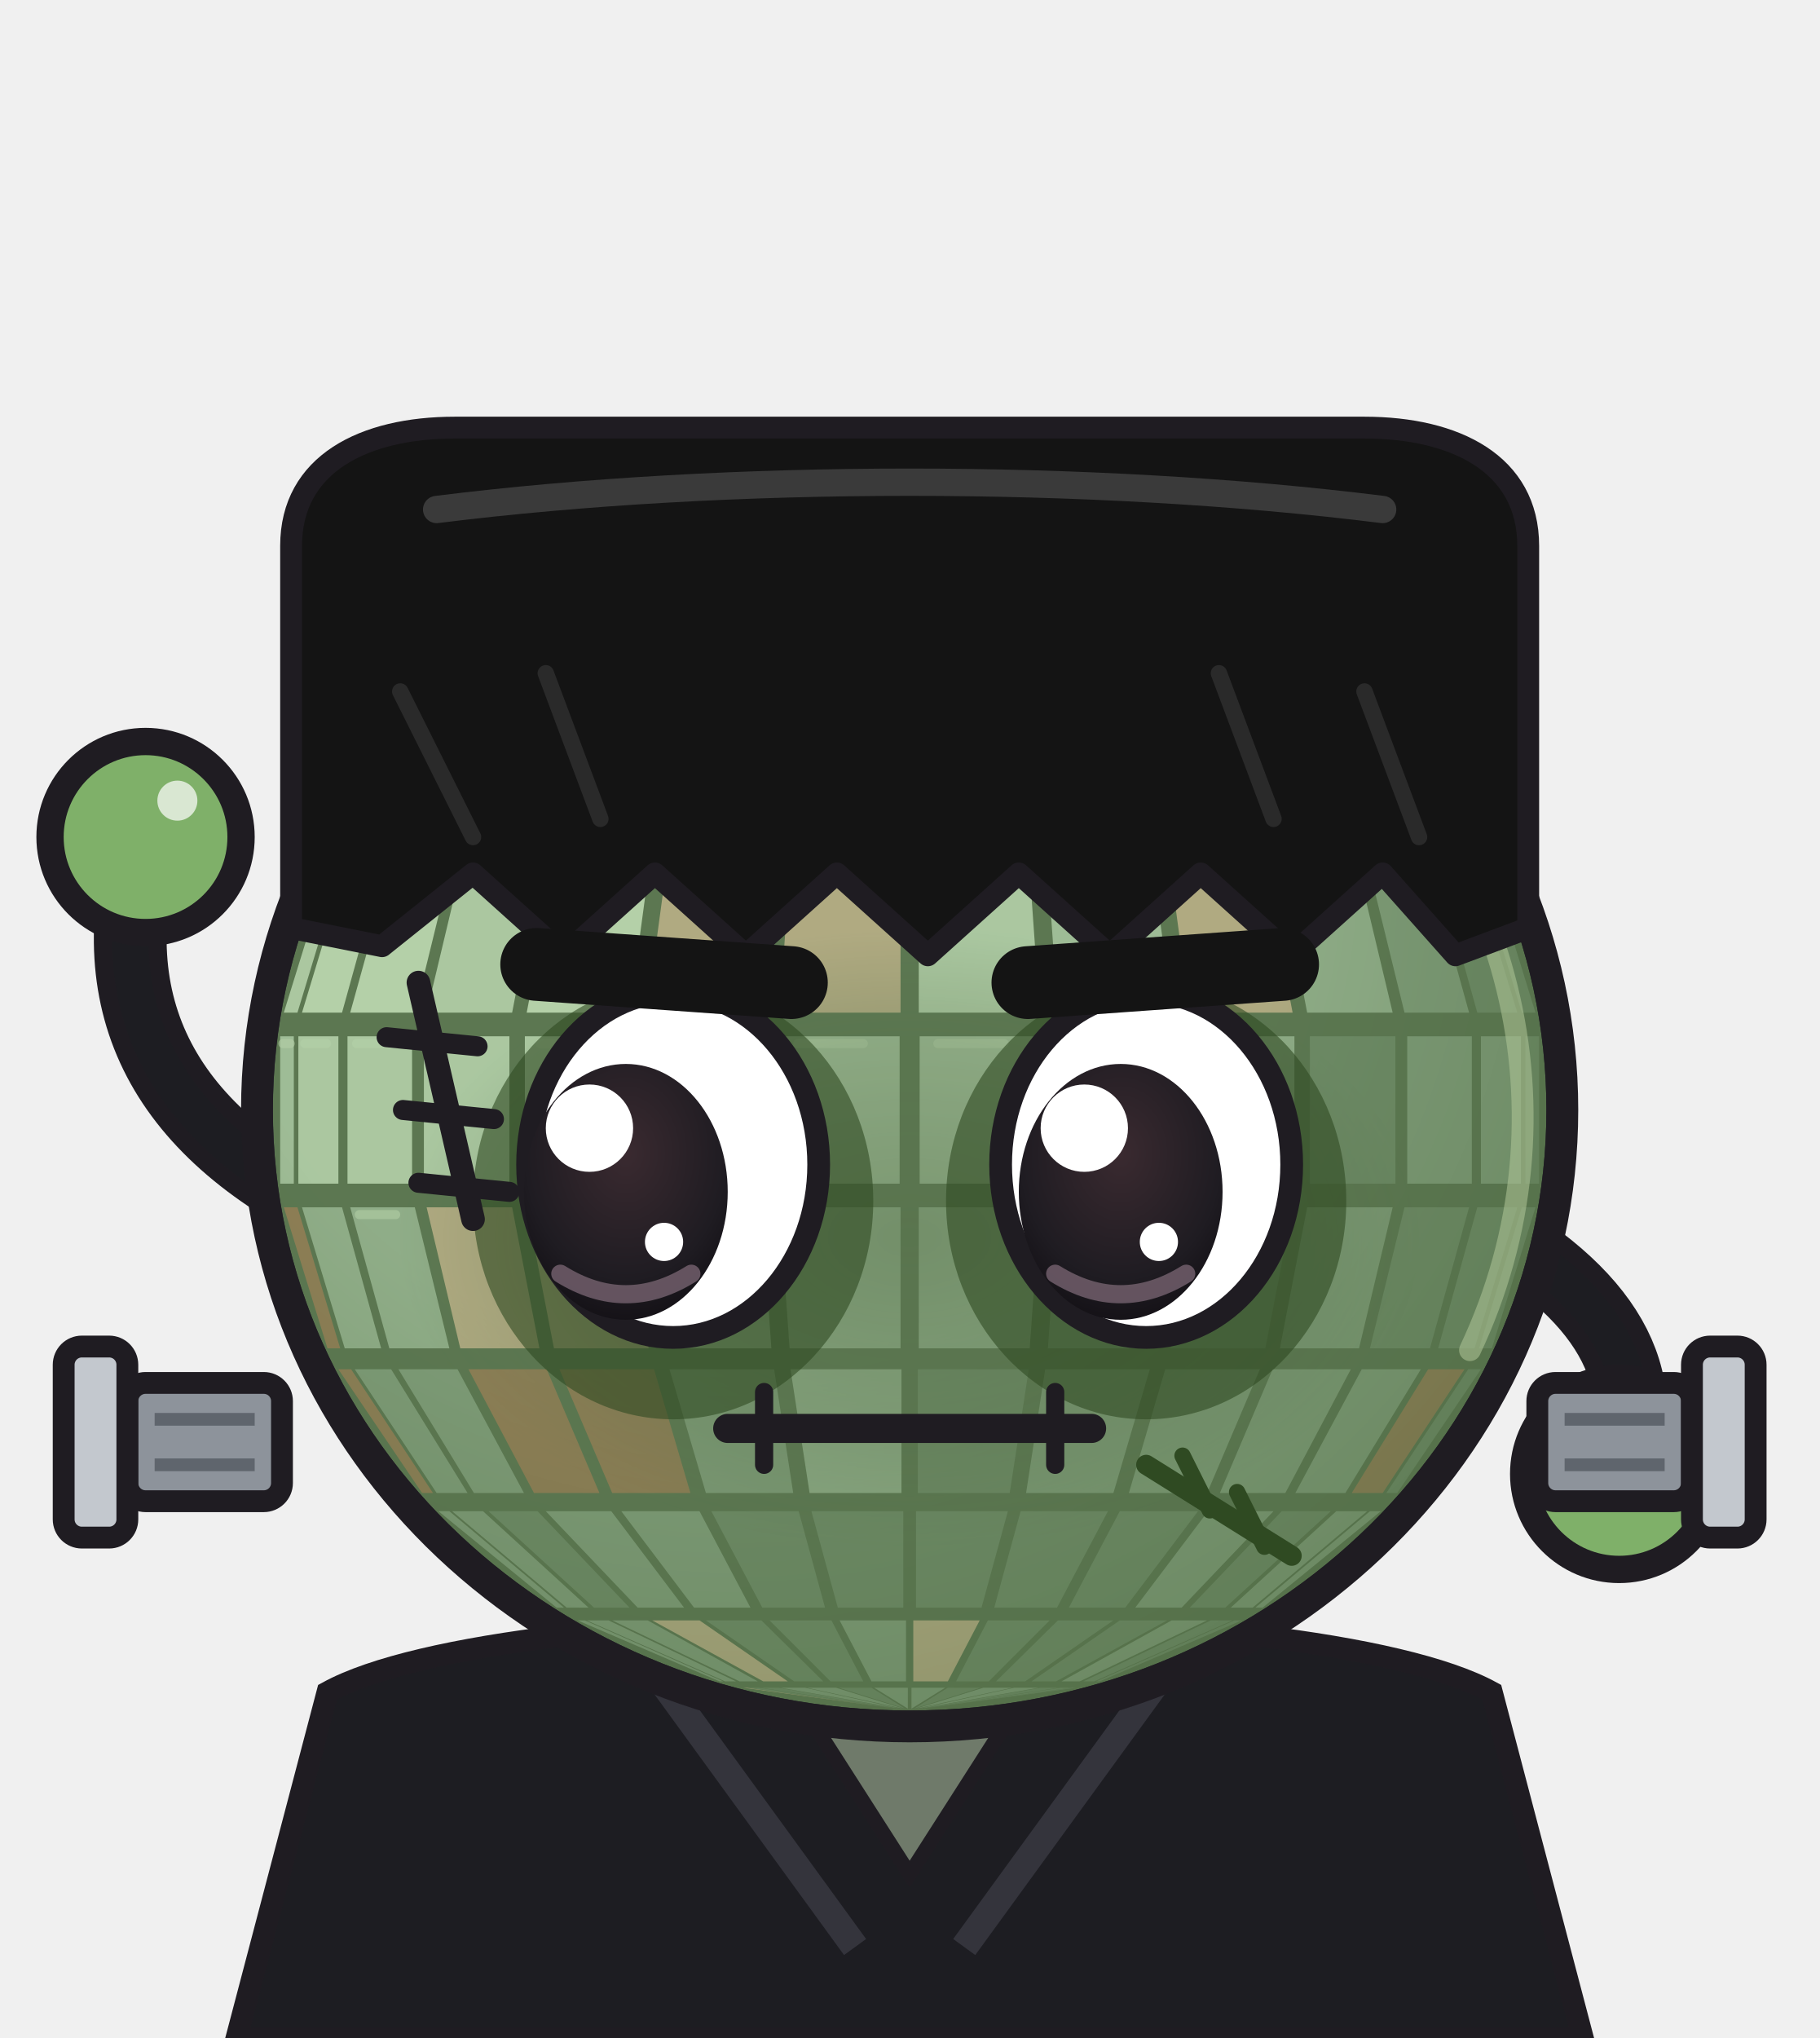
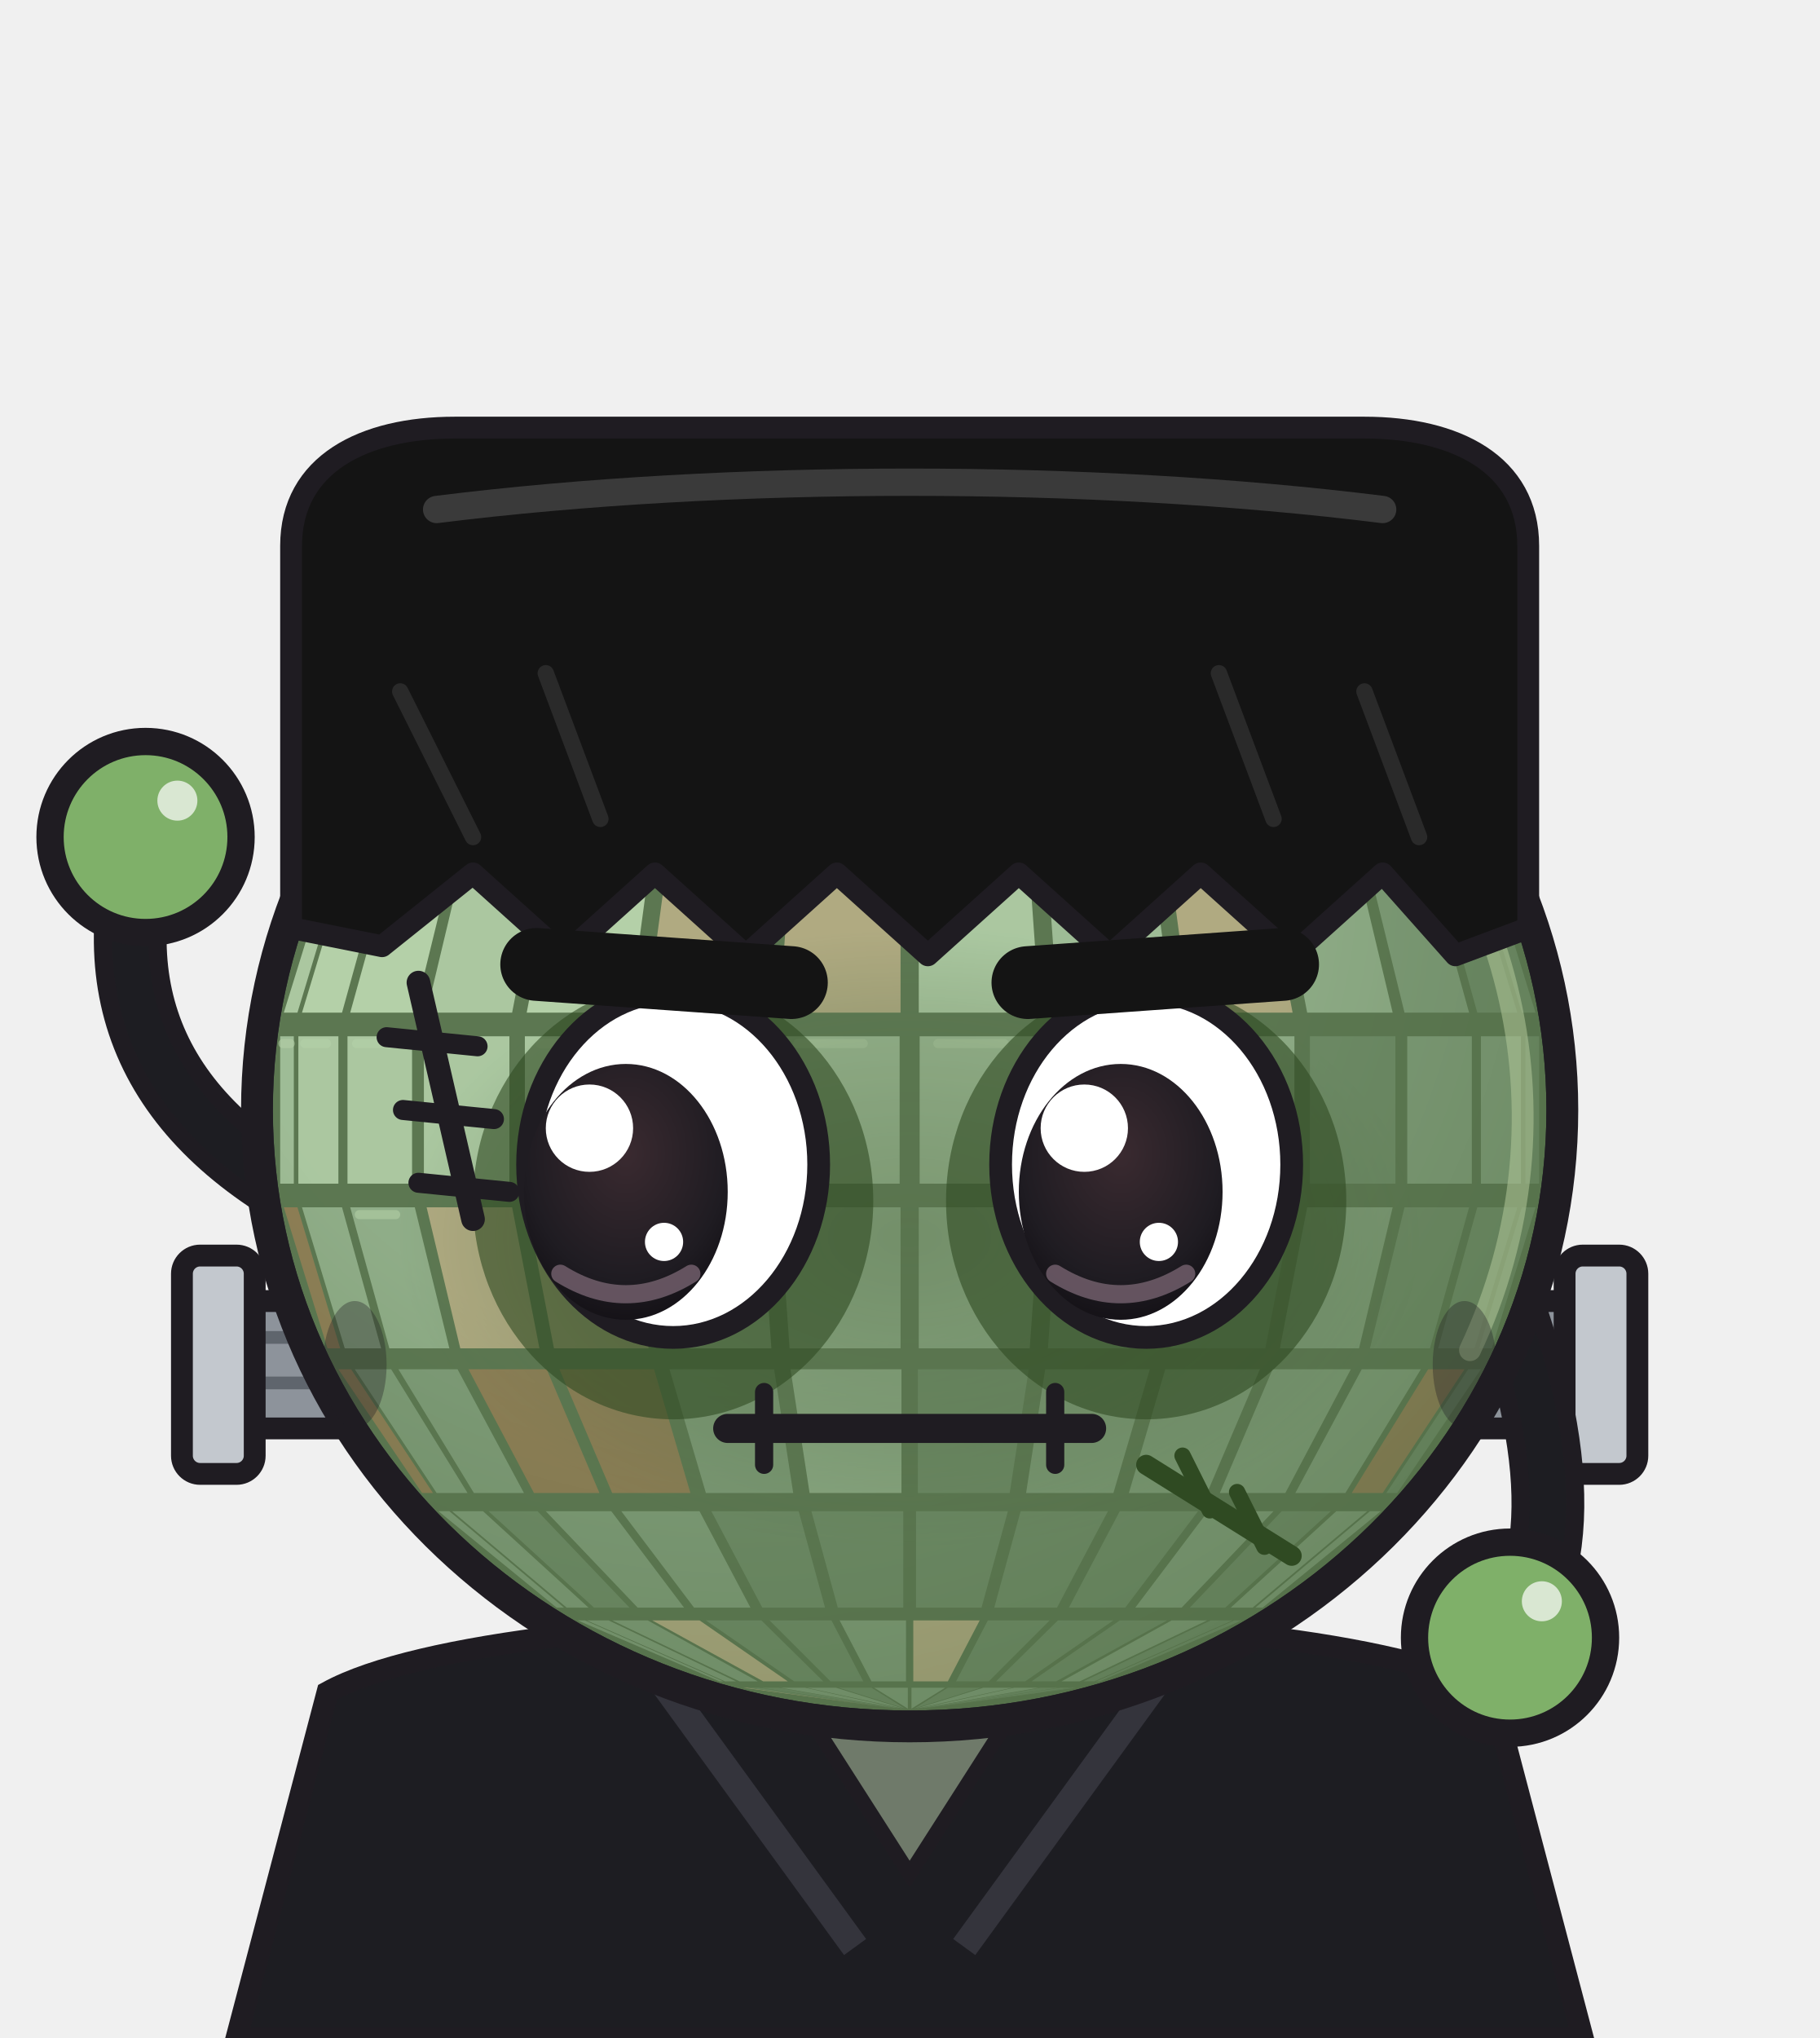
<svg xmlns="http://www.w3.org/2000/svg" viewBox="0 0 200 224" role="img" aria-label="Globinho fantasiado de monstro, verde, com parafusos e cicatriz">
  <style>*{transform-box:view-box}.espia{transform-origin:100px 190px;animation:ginga 1s ease-in-out infinite alternate}@keyframes ginga{from{transform:rotate(-8deg)}to{transform:rotate(3deg)}}.braco-esq{animation:tchau .34s ease-in-out infinite alternate}@keyframes tchau{from{transform:rotate(-26deg)}to{transform:rotate(30deg)}}.olhos{animation:fecha 2.2s infinite}.palpebra{animation:abre 2.2s infinite}@keyframes fecha{0%,86%,100%{opacity:1}89%,94%{opacity:0}}@keyframes abre{0%,86%,100%{opacity:0}89%,94%{opacity:1}}@media (prefers-reduced-motion: reduce){*{animation:none!important}}</style>
  <defs>
    <clipPath id="cH5">
      <ellipse cx="100" cy="122" rx="70" ry="66" />
    </clipPath>
    <radialGradient id="sH5" cx="0.36" cy="0.3" r="0.82">
      <stop offset="0.5" stop-color="#000" stop-opacity="0" />
      <stop offset="1" stop-color="#000" stop-opacity="0.4" />
    </radialGradient>
    <radialGradient id="rH5" cx="0.5" cy="0.5" r="0.5">
      <stop offset="0" stop-color="#1F1C22" stop-opacity="0.5" />
      <stop offset="0.65" stop-color="#1F1C22" stop-opacity="0.26" />
      <stop offset="1" stop-color="#1F1C22" stop-opacity="0" />
    </radialGradient>
    <radialGradient id="iH5" cx="0.5" cy="0.35" r="0.7">
      <stop offset="0" stop-color="#3A2A30" />
      <stop offset="0.7" stop-color="#1F1C22" />
      <stop offset="1" stop-color="#120F14" />
    </radialGradient>
    <linearGradient id="tH5" x1="0" y1="0" x2="1" y2="0">
      <stop offset="0" stop-color="#7C808B" />
      <stop offset="0.35" stop-color="#FCFCFE" />
      <stop offset="1" stop-color="#A5A9B2" />
    </linearGradient>
  </defs>
  <g class="espia">
    <path d="M36,186 C56,175 144,175 164,186 L174,224 L26,224Z" fill="#1d1d22" stroke="#1F1C22" stroke-width="2.4" />
    <path d="M84,181 L100,206 L116,181Z" fill="#6f7a6a" stroke="#1F1C22" stroke-width="1.6" />
    <path d="M70,181 L94,214 M130,181 L106,214" stroke="#34343c" stroke-width="3" fill="none" />
+     <rect x="24" y="143" width="22" height="14" rx="2" fill="#8d939b" stroke="#1F1C22" stroke-width="2.4" />
+     <path d="M27,147 l16,0 M27,152 l16,0" stroke="#5f656d" stroke-width="1.4" />
+     <rect x="20" y="138" width="8" height="24" rx="2" fill="#c3c8ce" stroke="#1F1C22" stroke-width="2.4" />
+     <rect x="154" y="143" width="22" height="14" rx="2" fill="#8d939b" stroke="#1F1C22" stroke-width="2.4" />
+     <path d="M157,147 l16,0 M157,152 l16,0" stroke="#5f656d" stroke-width="1.4" />
+     <rect x="172" y="138" width="8" height="24" rx="2" fill="#c3c8ce" stroke="#1F1C22" stroke-width="2.4" />
    <g class="braco braco-esq" style="transform-origin:38px 134px">
      <path d="M38,134 Q8,120 16,92" fill="none" stroke="#1F1C22" stroke-width="8" stroke-linecap="round" />
      <path d="M38,134 Q8,120 16,92" fill="none" stroke="#1d1d22" stroke-width="4" stroke-linecap="round" />
      <circle cx="16" cy="92" r="10.5" fill="#7fb069" stroke="#1F1C22" stroke-width="3" />
      <circle cx="19.5" cy="88" r="2.2" fill="#fff" opacity=".7" />
    </g>
    <g class="braco braco-dir" style="transform-origin:162px 134px">
-       <path d="M162,134 Q184,146 178,162" fill="none" stroke="#1F1C22" stroke-width="8" stroke-linecap="round" />
-       <path d="M162,134 Q184,146 178,162" fill="none" stroke="#1d1d22" stroke-width="4" stroke-linecap="round" />
-       <circle cx="178" cy="162" r="10.5" fill="#7fb069" stroke="#1F1C22" stroke-width="3" />
-       <circle cx="181.5" cy="158" r="2.2" fill="#fff" opacity=".7" />
+       <path d="M162,134 Q176,166 166,180" fill="none" stroke="#1F1C22" stroke-width="8" stroke-linecap="round" />
+       <path d="M162,134 Q176,166 166,180" fill="none" stroke="#1d1d22" stroke-width="4" stroke-linecap="round" />
+       <circle cx="166" cy="180" r="10.5" fill="#7fb069" stroke="#1F1C22" stroke-width="3" />
+       <circle cx="169.5" cy="176" r="2.2" fill="#fff" opacity=".7" />
    </g>
    <g class="corpo">
      <ellipse cx="100" cy="122" rx="73.5" ry="69.5" fill="#1F1C22" />
      <g class="facetas" clip-path="url(#cH5)">
        <ellipse cx="100" cy="122" rx="70" ry="66" fill="#2A2930" />
        <path d="M98.6,56.2 L98.6,56.2 L82.1,58.5 L81.7,58.5Z" fill="#C9CCD3" />
        <path d="M98.7,56.2 L98.7,56.2 L83.4,58.5 L82.2,58.5Z" fill="#E6E8ED" />
        <path d="M98.8,56.2 L98.8,56.2 L85.6,58.5 L83.6,58.5Z" fill="#E6E8ED" />
        <path d="M99.0,56.2 L99.0,56.2 L88.5,58.5 L85.8,58.5Z" fill="#C9CCD3" />
        <path d="M99.3,56.2 L99.3,56.2 L91.9,58.5 L88.7,58.5Z" fill="#E6E8ED" />
        <path d="M99.5,56.2 L99.5,56.2 L95.8,58.5 L92.2,58.5Z" fill="#C9CCD3" />
        <path d="M99.8,56.2 L99.8,56.2 L99.8,58.5 L96.1,58.5Z" fill="#C9CCD3" />
        <path d="M100.2,56.2 L100.2,56.2 L103.9,58.5 L100.2,58.5Z" fill="#E6E8ED" />
        <path d="M100.5,56.2 L100.5,56.2 L107.8,58.5 L104.2,58.5Z" fill="#C9CCD3" />
        <path d="M100.7,56.2 L100.7,56.2 L111.3,58.5 L108.1,58.5Z" fill="#C9CCD3" />
        <path d="M101.0,56.2 L101.0,56.2 L114.2,58.5 L111.5,58.5Z" fill="#A5A9B2" />
        <path d="M101.2,56.2 L101.2,56.2 L116.4,58.5 L114.4,58.5Z" fill="#F4A3A3" />
        <path d="M101.3,56.2 L101.3,56.2 L117.8,58.5 L116.6,58.5Z" fill="#C9CCD3" />
        <path d="M101.4,56.2 L101.4,56.2 L118.3,58.5 L117.9,58.5Z" fill="#C9CCD3" />
        <path d="M79.1,59.2 L79.5,59.2 L64.3,65.9 L63.5,65.9Z" fill="#E6E8ED" />
        <path d="M79.7,59.2 L80.9,59.2 L66.9,65.9 L64.5,65.9Z" fill="#FCFCFE" />
        <path d="M81.3,59.2 L83.3,59.2 L71.2,65.9 L67.3,65.9Z" fill="#FCFCFE" />
        <path d="M83.9,59.2 L86.6,59.2 L76.9,65.9 L71.7,65.9Z" fill="#E6E8ED" />
        <path d="M87.3,59.2 L90.5,59.2 L83.7,65.9 L77.6,65.9Z" fill="#FCFCFE" />
        <path d="M91.3,59.2 L94.9,59.2 L91.4,65.9 L84.6,65.9Z" fill="#FCFCFE" />
        <path d="M95.8,59.2 L99.6,59.2 L99.6,65.9 L92.3,65.9Z" fill="#F4A3A3" />
        <path d="M100.4,59.2 L104.2,59.2 L107.7,65.9 L100.4,65.9Z" fill="#C9CCD3" />
        <path d="M105.1,59.2 L108.7,59.2 L115.4,65.9 L108.6,65.9Z" fill="#C9CCD3" />
        <path d="M109.5,59.2 L112.7,59.2 L122.4,65.9 L116.3,65.9Z" fill="#E6E8ED" />
        <path d="M113.4,59.2 L116.1,59.2 L128.3,65.9 L123.1,65.9Z" fill="#C9CCD3" />
        <path d="M116.7,59.2 L118.7,59.2 L132.7,65.9 L128.8,65.9Z" fill="#C9CCD3" />
        <path d="M119.1,59.2 L120.3,59.2 L135.5,65.9 L133.1,65.9Z" fill="#C9CCD3" />
        <path d="M120.5,59.2 L120.9,59.2 L136.5,65.9 L135.7,65.9Z" fill="#7C808B" />
        <path d="M61.2,67.3 L62.0,67.3 L49.4,77.9 L48.2,77.9Z" fill="#FCFCFE" />
        <path d="M62.3,67.3 L64.7,67.3 L53.1,77.9 L49.7,77.9Z" fill="#FCFCFE" />
        <path d="M65.3,67.3 L69.2,67.3 L59.1,77.9 L53.7,77.9Z" fill="#E6E8ED" />
        <path d="M70.1,67.3 L75.2,67.3 L67.2,77.9 L60.0,77.9Z" fill="#FCFCFE" />
        <path d="M76.3,67.3 L82.5,67.3 L76.9,77.9 L68.3,77.9Z" fill="#FCFCFE" />
        <path d="M83.8,67.3 L90.7,67.3 L87.8,77.9 L78.2,77.9Z" fill="#FCFCFE" />
        <path d="M92.1,67.3 L99.3,67.3 L99.3,77.9 L89.2,77.9Z" fill="#FCFCFE" />
        <path d="M100.7,67.3 L107.9,67.3 L110.8,77.9 L100.7,77.9Z" fill="#E6E8ED" />
        <path d="M109.3,67.3 L116.2,67.3 L121.8,77.9 L112.2,77.9Z" fill="#E6E8ED" />
        <path d="M117.5,67.3 L123.7,67.3 L131.7,77.9 L123.1,77.9Z" fill="#E6E8ED" />
        <path d="M124.8,67.3 L129.9,67.3 L140.0,77.9 L132.8,77.9Z" fill="#C9CCD3" />
        <path d="M130.8,67.3 L134.7,67.3 L146.3,77.9 L140.9,77.9Z" fill="#A5A9B2" />
        <path d="M135.3,67.3 L137.7,67.3 L150.3,77.9 L146.9,77.9Z" fill="#7C808B" />
        <path d="M138.0,67.3 L138.8,67.3 L151.8,77.9 L150.6,77.9Z" fill="#7C808B" />
        <path d="M46.4,79.9 L47.6,79.9 L38.6,93.5 L37.2,93.5Z" fill="#FCFCFE" />
        <path d="M48.0,79.9 L51.4,79.9 L43.0,93.5 L39.0,93.5Z" fill="#FCFCFE" />
        <path d="M52.1,79.9 L57.6,79.9 L50.3,93.5 L43.8,93.5Z" fill="#FCFCFE" />
        <path d="M58.7,79.9 L65.9,79.9 L60.1,93.5 L51.5,93.5Z" fill="#E6E8ED" />
        <path d="M67.3,79.9 L75.9,79.9 L71.9,93.5 L61.5,93.5Z" fill="#FCFCFE" />
        <path d="M77.6,79.9 L87.2,79.9 L85.1,93.5 L73.6,93.5Z" fill="#E6E8ED" />
        <path d="M89.0,79.9 L99.1,79.9 L99.1,93.5 L86.9,93.5Z" fill="#FCFCFE" />
        <path d="M100.9,79.9 L111.0,79.9 L113.1,93.5 L100.9,93.5Z" fill="#C9CCD3" />
        <path d="M112.8,79.9 L122.4,79.9 L126.4,93.5 L114.9,93.5Z" fill="#E6E8ED" />
        <path d="M124.1,79.9 L132.7,79.9 L138.5,93.5 L128.1,93.5Z" fill="#A5A9B2" />
        <path d="M134.1,79.9 L141.3,79.9 L148.5,93.5 L139.9,93.5Z" fill="#7C808B" />
        <path d="M142.4,79.9 L147.9,79.9 L156.2,93.5 L149.7,93.5Z" fill="#A5A9B2" />
        <path d="M148.6,79.9 L152.0,79.9 L161.0,93.5 L157.0,93.5Z" fill="#555862" />
        <path d="M152.4,79.9 L153.6,79.9 L162.8,93.5 L161.4,93.5Z" fill="#7C808B" />
        <path d="M36.0,95.8 L37.4,95.8 L32.7,111.3 L31.2,111.3Z" fill="#E6E8ED" />
        <path d="M37.9,95.8 L41.9,95.8 L37.6,111.3 L33.2,111.3Z" fill="#FCFCFE" />
        <path d="M42.8,95.8 L49.4,95.8 L45.6,111.3 L38.5,111.3Z" fill="#FCFCFE" />
        <path d="M50.6,95.8 L59.3,95.8 L56.3,111.3 L46.9,111.3Z" fill="#E6E8ED" />
        <path d="M60.9,95.8 L71.3,95.8 L69.2,111.3 L57.9,111.3Z" fill="#FCFCFE" />
        <path d="M73.2,95.8 L84.8,95.8 L83.7,111.3 L71.1,111.3Z" fill="#F4A3A3" />
        <path d="M86.8,95.8 L99.0,95.8 L99.0,111.3 L85.7,111.3Z" fill="#F4A3A3" />
        <path d="M101.0,95.8 L113.2,95.8 L114.3,111.3 L101.0,111.3Z" fill="#E6E8ED" />
        <path d="M115.2,95.8 L126.8,95.8 L128.9,111.3 L116.3,111.3Z" fill="#C9CCD3" />
        <path d="M128.7,95.8 L139.1,95.8 L142.1,111.3 L130.8,111.3Z" fill="#F4A3A3" />
        <path d="M140.7,95.8 L149.4,95.8 L153.1,111.3 L143.7,111.3Z" fill="#A5A9B2" />
        <path d="M150.6,95.8 L157.2,95.8 L161.5,111.3 L154.4,111.3Z" fill="#7C808B" />
        <path d="M158.1,95.8 L162.1,95.8 L166.8,111.3 L162.4,111.3Z" fill="#555862" />
        <path d="M162.6,95.8 L164.0,95.8 L168.8,111.3 L167.3,111.3Z" fill="#555862" />
        <path d="M30.8,113.9 L32.3,113.9 L32.3,130.1 L30.8,130.1Z" fill="#C9CCD3" />
        <path d="M32.8,113.9 L37.2,113.9 L37.2,130.1 L32.8,130.1Z" fill="#E6E8ED" />
        <path d="M38.2,113.9 L45.3,113.9 L45.3,130.1 L38.2,130.1Z" fill="#E6E8ED" />
        <path d="M46.6,113.9 L56.0,113.9 L56.0,130.1 L46.6,130.1Z" fill="#E6E8ED" />
        <path d="M57.7,113.9 L69.0,113.9 L69.0,130.1 L57.7,130.1Z" fill="#E6E8ED" />
        <path d="M71.0,113.9 L83.6,113.9 L83.6,130.1 L71.0,130.1Z" fill="#C9CCD3" />
        <path d="M85.7,113.9 L98.9,113.9 L98.9,130.1 L85.7,130.1Z" fill="#C9CCD3" />
        <path d="M101.1,113.9 L114.3,113.9 L114.3,130.1 L101.1,130.1Z" fill="#C9CCD3" />
        <path d="M116.4,113.9 L129.0,113.9 L129.0,130.1 L116.4,130.1Z" fill="#C9CCD3" />
        <path d="M131.0,113.9 L142.3,113.9 L142.3,130.1 L131.0,130.1Z" fill="#A5A9B2" />
        <path d="M144.0,113.9 L153.4,113.9 L153.4,130.1 L144.0,130.1Z" fill="#555862" />
        <path d="M154.7,113.9 L161.8,113.9 L161.8,130.1 L154.7,130.1Z" fill="#7C808B" />
        <path d="M162.8,113.9 L167.2,113.9 L167.2,130.1 L162.8,130.1Z" fill="#7C808B" />
        <path d="M167.7,113.9 L169.2,113.9 L169.2,130.1 L167.7,130.1Z" fill="#555862" />
        <path d="M31.2,132.7 L32.7,132.7 L37.4,148.2 L36.0,148.2Z" fill="#A33A3A" />
        <path d="M33.2,132.7 L37.6,132.7 L41.9,148.2 L37.9,148.2Z" fill="#A5A9B2" />
        <path d="M38.5,132.7 L45.6,132.7 L49.4,148.2 L42.8,148.2Z" fill="#A5A9B2" />
        <path d="M46.9,132.7 L56.3,132.7 L59.3,148.2 L50.6,148.2Z" fill="#F4A3A3" />
        <path d="M57.9,132.7 L69.2,132.7 L71.3,148.2 L60.9,148.2Z" fill="#F4A3A3" />
        <path d="M71.1,132.7 L83.7,132.7 L84.8,148.2 L73.2,148.2Z" fill="#C9CCD3" />
        <path d="M85.7,132.7 L99.0,132.7 L99.0,148.2 L86.8,148.2Z" fill="#A5A9B2" />
        <path d="M101.0,132.7 L114.3,132.7 L113.2,148.2 L101.0,148.2Z" fill="#A5A9B2" />
        <path d="M116.3,132.7 L128.9,132.7 L126.8,148.2 L115.2,148.2Z" fill="#7C808B" />
        <path d="M130.8,132.7 L142.1,132.7 L139.1,148.2 L128.7,148.2Z" fill="#555862" />
        <path d="M143.7,132.7 L153.1,132.7 L149.4,148.2 L140.7,148.2Z" fill="#7C808B" />
        <path d="M154.4,132.7 L161.5,132.7 L157.2,148.2 L150.6,148.2Z" fill="#555862" />
        <path d="M162.4,132.7 L166.8,132.7 L162.1,148.2 L158.1,148.2Z" fill="#555862" />
        <path d="M167.3,132.7 L168.8,132.7 L164.0,148.2 L162.6,148.2Z" fill="#555862" />
        <path d="M37.2,150.5 L38.6,150.5 L47.6,164.1 L46.4,164.1Z" fill="#A33A3A" />
        <path d="M39.0,150.5 L43.0,150.5 L51.4,164.1 L48.0,164.1Z" fill="#7C808B" />
        <path d="M43.8,150.5 L50.3,150.5 L57.6,164.1 L52.1,164.1Z" fill="#7C808B" />
        <path d="M51.5,150.5 L60.1,150.5 L65.9,164.1 L58.7,164.1Z" fill="#A33A3A" />
        <path d="M61.5,150.5 L71.9,150.5 L75.9,164.1 L67.3,164.1Z" fill="#A33A3A" />
        <path d="M73.6,150.5 L85.1,150.5 L87.2,164.1 L77.6,164.1Z" fill="#7C808B" />
        <path d="M86.9,150.5 L99.1,150.5 L99.1,164.1 L89.0,164.1Z" fill="#A5A9B2" />
        <path d="M100.9,150.5 L113.1,150.5 L111.0,164.1 L100.9,164.1Z" fill="#555862" />
        <path d="M114.9,150.5 L126.4,150.5 L122.4,164.1 L112.8,164.1Z" fill="#7C808B" />
        <path d="M128.1,150.5 L138.5,150.5 L132.7,164.1 L124.1,164.1Z" fill="#7C808B" />
        <path d="M139.9,150.5 L148.5,150.5 L141.3,164.1 L134.1,164.1Z" fill="#7C808B" />
        <path d="M149.7,150.5 L156.2,150.5 L147.9,164.1 L142.4,164.1Z" fill="#7C808B" />
        <path d="M157.0,150.5 L161.0,150.5 L152.0,164.1 L148.6,164.1Z" fill="#A33A3A" />
        <path d="M161.4,150.5 L162.8,150.5 L153.6,164.1 L152.4,164.1Z" fill="#555862" />
        <path d="M48.2,166.1 L49.4,166.1 L62.0,176.7 L61.2,176.7Z" fill="#7C808B" />
        <path d="M49.7,166.1 L53.1,166.1 L64.7,176.7 L62.3,176.7Z" fill="#7C808B" />
        <path d="M53.7,166.1 L59.1,166.1 L69.2,176.7 L65.3,176.7Z" fill="#555862" />
        <path d="M60.0,166.1 L67.2,166.1 L75.2,176.7 L70.1,176.7Z" fill="#7C808B" />
        <path d="M68.3,166.1 L76.9,166.1 L82.5,176.7 L76.3,176.7Z" fill="#7C808B" />
        <path d="M78.2,166.1 L87.8,166.1 L90.7,176.7 L83.8,176.7Z" fill="#555862" />
        <path d="M89.2,166.1 L99.3,166.1 L99.3,176.7 L92.1,176.7Z" fill="#555862" />
        <path d="M100.7,166.1 L110.8,166.1 L107.9,176.7 L100.7,176.7Z" fill="#555862" />
        <path d="M112.2,166.1 L121.8,166.1 L116.2,176.7 L109.3,176.7Z" fill="#555862" />
        <path d="M123.1,166.1 L131.7,166.1 L123.7,176.7 L117.5,176.7Z" fill="#555862" />
        <path d="M132.8,166.1 L140.0,166.1 L129.9,176.7 L124.8,176.7Z" fill="#7C808B" />
        <path d="M140.9,166.1 L146.3,166.1 L134.7,176.7 L130.8,176.7Z" fill="#555862" />
        <path d="M146.9,166.1 L150.3,166.1 L137.7,176.7 L135.3,176.7Z" fill="#7C808B" />
        <path d="M150.6,166.1 L151.8,166.1 L138.8,176.7 L138.0,176.7Z" fill="#7C808B" />
        <path d="M63.5,178.1 L64.3,178.1 L79.5,184.8 L79.1,184.8Z" fill="#7C808B" />
        <path d="M64.5,178.1 L66.9,178.1 L80.9,184.8 L79.7,184.8Z" fill="#7C808B" />
        <path d="M67.3,178.1 L71.2,178.1 L83.3,184.8 L81.3,184.8Z" fill="#7C808B" />
        <path d="M71.7,178.1 L76.9,178.1 L86.6,184.8 L83.9,184.8Z" fill="#F4A3A3" />
        <path d="M77.6,178.1 L83.7,178.1 L90.5,184.8 L87.3,184.8Z" fill="#555862" />
        <path d="M84.6,178.1 L91.4,178.1 L94.9,184.8 L91.3,184.8Z" fill="#555862" />
        <path d="M92.3,178.1 L99.6,178.1 L99.6,184.8 L95.8,184.8Z" fill="#7C808B" />
        <path d="M100.4,178.1 L107.7,178.1 L104.2,184.8 L100.4,184.8Z" fill="#F4A3A3" />
        <path d="M108.6,178.1 L115.4,178.1 L108.7,184.8 L105.1,184.8Z" fill="#555862" />
        <path d="M116.3,178.1 L122.4,178.1 L112.7,184.8 L109.5,184.8Z" fill="#555862" />
        <path d="M123.1,178.1 L128.3,178.1 L116.1,184.8 L113.4,184.8Z" fill="#555862" />
        <path d="M128.8,178.1 L132.7,178.1 L118.7,184.8 L116.7,184.8Z" fill="#7C808B" />
        <path d="M133.1,178.1 L135.5,178.1 L120.3,184.8 L119.1,184.8Z" fill="#555862" />
        <path d="M135.7,178.1 L136.5,178.1 L120.9,184.8 L120.5,184.8Z" fill="#555862" />
        <path d="M81.7,185.5 L82.1,185.5 L98.6,187.8 L98.6,187.8Z" fill="#F4A3A3" />
        <path d="M82.2,185.5 L83.4,185.5 L98.7,187.8 L98.7,187.8Z" fill="#555862" />
        <path d="M83.6,185.5 L85.6,185.5 L98.8,187.8 L98.8,187.8Z" fill="#555862" />
        <path d="M85.8,185.5 L88.5,185.5 L99.0,187.8 L99.0,187.8Z" fill="#7C808B" />
        <path d="M88.7,185.5 L91.9,185.5 L99.3,187.8 L99.3,187.8Z" fill="#7C808B" />
        <path d="M92.2,185.5 L95.8,185.5 L99.5,187.8 L99.5,187.8Z" fill="#555862" />
        <path d="M96.1,185.5 L99.8,185.5 L99.8,187.8 L99.8,187.8Z" fill="#7C808B" />
        <path d="M100.2,185.5 L103.9,185.5 L100.2,187.8 L100.2,187.8Z" fill="#7C808B" />
        <path d="M104.2,185.5 L107.8,185.5 L100.5,187.8 L100.5,187.8Z" fill="#555862" />
        <path d="M108.1,185.5 L111.3,185.5 L100.7,187.8 L100.7,187.8Z" fill="#7C808B" />
        <path d="M111.5,185.5 L114.2,185.5 L101.0,187.8 L101.0,187.8Z" fill="#7C808B" />
        <path d="M114.4,185.5 L116.4,185.5 L101.2,187.8 L101.2,187.8Z" fill="#555862" />
        <path d="M116.6,185.5 L117.8,185.5 L101.3,187.8 L101.3,187.8Z" fill="#555862" />
        <path d="M117.9,185.5 L118.3,185.5 L101.4,187.8 L101.4,187.8Z" fill="#555862" />
        <path d="M98.6,57.0 L98.6,57.0 M98.7,57.0 L98.7,57.0 M98.8,57.0 L98.8,57.0 M99.0,57.0 L99.0,57.0 M99.3,57.0 L99.3,57.0 M99.5,57.0 L99.5,57.0 M99.8,57.0 L99.8,57.0 M100.2,57.0 L100.2,57.0 M100.5,57.0 L100.5,57.0 M100.7,57.0 L100.7,57.0 M101.0,57.0 L101.0,57.0 M101.3,57.0 L101.3,57.0 M101.4,57.0 L101.4,57.0 M79.1,60.0 L79.4,60.0 M79.9,60.0 L80.6,60.0 M81.6,60.0 L82.7,60.0 M84.3,60.0 L85.8,60.0 M87.8,60.0 L89.5,60.0 M91.9,60.0 L93.8,60.0 M101.0,60.0 L103.1,60.0 M105.6,60.0 L107.6,60.0 M110.0,60.0 L111.7,60.0 M113.8,60.0 L115.3,60.0 M117.0,60.0 L118.1,60.0 M61.3,68.1 L61.8,68.1 M62.7,68.1 L64.0,68.1 M65.9,68.1 L68.0,68.1 M70.9,68.1 L73.7,68.1 M77.3,68.1 L80.7,68.1 M84.8,68.1 L88.6,68.1 M93.1,68.1 L97.1,68.1 M101.8,68.1 L105.8,68.1 M110.4,68.1 L114.1,68.1 M118.4,68.1 L121.8,68.1 M125.5,68.1 L128.4,68.1 M46.6,80.7 L47.2,80.7 M48.5,80.7 L50.3,80.7 M53.0,80.7 L55.9,80.7 M59.8,80.7 L63.7,80.7 M68.6,80.7 L73.4,80.7 M79.0,80.7 L84.3,80.7 M90.5,80.7 L96.1,80.7 M102.4,80.7 L108.0,80.7 M114.2,80.7 L119.5,80.7 M125.3,80.7 L130.1,80.7 M36.3,96.6 L37.0,96.6 M38.5,96.6 L40.7,96.6 M43.8,96.6 L47.4,96.6 M51.9,96.6 L56.7,96.6 M62.5,96.6 L68.2,96.6 M102.9,96.6 L109.6,96.6 M117.0,96.6 L123.3,96.6 M31.1,114.7 L31.9,114.7 M33.5,114.7 L35.9,114.7 M39.2,114.7 L43.1,114.7 M48.0,114.7 L53.2,114.7 M59.4,114.7 L65.6,114.7 M72.9,114.7 L79.8,114.7 M87.7,114.7 L94.9,114.7 M103.1,114.7 L110.4,114.7 M39.5,133.5 L43.5,133.5 M73.0,133.5 L79.9,133.5" fill="none" stroke="#fff" stroke-width="1" stroke-linecap="round" opacity="0.55" />
      </g>
      <ellipse cx="100" cy="122" rx="70" ry="66" fill="url(#sH5)" />
      <path d="M143.4,74.48 A67,63 0 0 1 161.6,148.4" fill="none" stroke="#F6E7DA" stroke-width="2.4" stroke-linecap="round" opacity="0.55" />
      <ellipse class="reflexo" cx="65.0" cy="82.4" rx="12.6" ry="5.94" fill="#fff" opacity="0.92" transform="rotate(-38 65.0 82.4)" />
      <circle cx="81.1" cy="72.5" r="3.2" fill="#fff" opacity="0.9" />
      <g class="cintilas">
        <path class="cintila" d="M71.6,59.4 Q72.1,62.1 74.8,62.6 Q72.1,63.1 71.6,65.8 Q71.1,63.1 68.4,62.6 Q71.1,62.1 71.6,59.4Z" fill="#FFFFFF" opacity="0.95" />
        <path class="cintila" d="M73.0,59.4 Q73.5,62.1 76.2,62.6 Q73.5,63.1 73.0,65.8 Q72.5,63.1 69.8,62.6 Q72.5,62.1 73.0,59.4Z" fill="#FFFFFF" opacity="0.95" />
        <path class="cintila" d="M96.8,59.4 Q97.3,62.1 100.0,62.6 Q97.3,63.1 96.8,65.8 Q96.3,63.1 93.6,62.6 Q96.3,62.1 96.8,59.4Z" fill="#FFFFFF" opacity="0.95" />
        <path class="cintila" d="M55.2,69.4 Q55.7,72.1 58.4,72.6 Q55.7,73.1 55.2,75.8 Q54.7,73.1 52.0,72.6 Q54.7,72.1 55.2,69.4Z" fill="#FFFFFF" opacity="0.95" />
      </g>
    </g>
    <ellipse cx="100" cy="136" rx="56.0" ry="34.32" fill="url(#rH5)" />
    <g clip-path="url(#cH5)">
      <ellipse cx="100" cy="122" rx="70" ry="66" fill="#7fb069" opacity="0.58" />
    </g>
+     <ellipse cx="39" cy="150" rx="3.5" ry="7" fill="#1F1C22" opacity=".35" />
+     <ellipse cx="161" cy="150" rx="3.5" ry="7" fill="#1F1C22" opacity=".35" />
    <ellipse cx="74" cy="132" rx="22" ry="24" fill="#2f4a22" opacity=".6" />
    <ellipse cx="126" cy="132" rx="22" ry="24" fill="#2f4a22" opacity=".6" />
    <path d="M32,102 L32,60 C32,51 40,47 50,47 L150,47 C160,47 168,51 168,60 L168,102 L160,105 L152,96 L142,105 L132,96 L122,105 L112,96 L102,105 L92,96 L82,105 L72,96 L62,105 L52,96 L42,104Z" fill="#141414" stroke="#1F1C22" stroke-width="2.4" stroke-linejoin="round" />
    <path d="M48,56 C80,52 120,52 152,56" stroke="#3a3a3a" stroke-width="3" fill="none" stroke-linecap="round" />
    <path d="M44,76 L52,92 M60,74 L66,90 M134,74 L140,90 M150,76 L156,92" stroke="#2a2a2a" stroke-width="1.8" stroke-linecap="round" />
    <path d="M46,108 L52,134" stroke="#1F1C22" stroke-width="2.6" stroke-linecap="round" />
    <path d="M42.5,114 L52.5,115" stroke="#1F1C22" stroke-width="2.2" stroke-linecap="round" />
    <path d="M44.3,122 L54.3,123" stroke="#1F1C22" stroke-width="2.2" stroke-linecap="round" />
    <path d="M46,130 L56,131" stroke="#1F1C22" stroke-width="2.2" stroke-linecap="round" />
    <g class="olhos olhos-normal">
      <ellipse cx="74" cy="128" rx="16" ry="19" fill="#FFFFFF" stroke="#1F1C22" stroke-width="2.5" />
      <g class="pupila">
        <ellipse cx="68.8" cy="131" rx="11.2" ry="14.06" fill="url(#iH5)" />
        <path d="M61.6,140 Q68.8,144.5 76.0,140" fill="none" stroke="#6B5A66" stroke-width="2" stroke-linecap="round" opacity="0.9" />
        <circle cx="64.8" cy="124" r="4.8" fill="#fff" />
        <circle cx="73.0" cy="136.5" r="2.1" fill="#fff" />
      </g>
      <ellipse cx="126" cy="128" rx="16" ry="19" fill="#FFFFFF" stroke="#1F1C22" stroke-width="2.5" />
      <g class="pupila">
        <ellipse cx="123.2" cy="131" rx="11.2" ry="14.06" fill="url(#iH5)" />
        <path d="M116.0,140 Q123.2,144.5 130.4,140" fill="none" stroke="#6B5A66" stroke-width="2" stroke-linecap="round" opacity="0.9" />
        <circle cx="119.2" cy="124" r="4.8" fill="#fff" />
        <circle cx="127.4" cy="136.5" r="2.1" fill="#fff" />
      </g>
    </g>
    <g class="palpebra" opacity="0">
      <path d="M57,128 Q74,141 91,128" fill="none" stroke="#1F1C22" stroke-width="4.5" stroke-linecap="round" />
      <path d="M109,128 Q126,141 143,128" fill="none" stroke="#1F1C22" stroke-width="4.5" stroke-linecap="round" />
    </g>
    <path d="M59,106 L87,108" stroke="#141414" stroke-width="8" stroke-linecap="round" />
    <path d="M141,106 L113,108" stroke="#141414" stroke-width="8" stroke-linecap="round" />
    <path d="M80,157 L120,157" stroke="#1F1C22" stroke-width="3.2" stroke-linecap="round" />
    <path d="M84,153 L84,161 M116,153 L116,161" stroke="#1F1C22" stroke-width="2" stroke-linecap="round" />
    <path data-aud="rosto" d="M126,161 L142,171" stroke="#2f4a22" stroke-width="2.2" stroke-linecap="round" />
    <path d="M130,160 l3,6 M136,164 l3,6" stroke="#2f4a22" stroke-width="1.8" stroke-linecap="round" />
-     <rect x="14" y="152" width="17" height="13" rx="2" fill="#8d939b" stroke="#1F1C22" stroke-width="2.4" />
-     <rect x="7" y="148" width="7" height="21" rx="2" fill="#c3c8ce" stroke="#1F1C22" stroke-width="2.4" />
-     <path d="M17,156 l11,0 M17,161 l11,0" stroke="#5f656d" stroke-width="1.4" />
-     <rect x="169" y="152" width="17" height="13" rx="2" fill="#8d939b" stroke="#1F1C22" stroke-width="2.4" />
-     <rect x="186" y="148" width="7" height="21" rx="2" fill="#c3c8ce" stroke="#1F1C22" stroke-width="2.4" />
-     <path d="M172,156 l11,0 M172,161 l11,0" stroke="#5f656d" stroke-width="1.4" />
  </g>
</svg>
